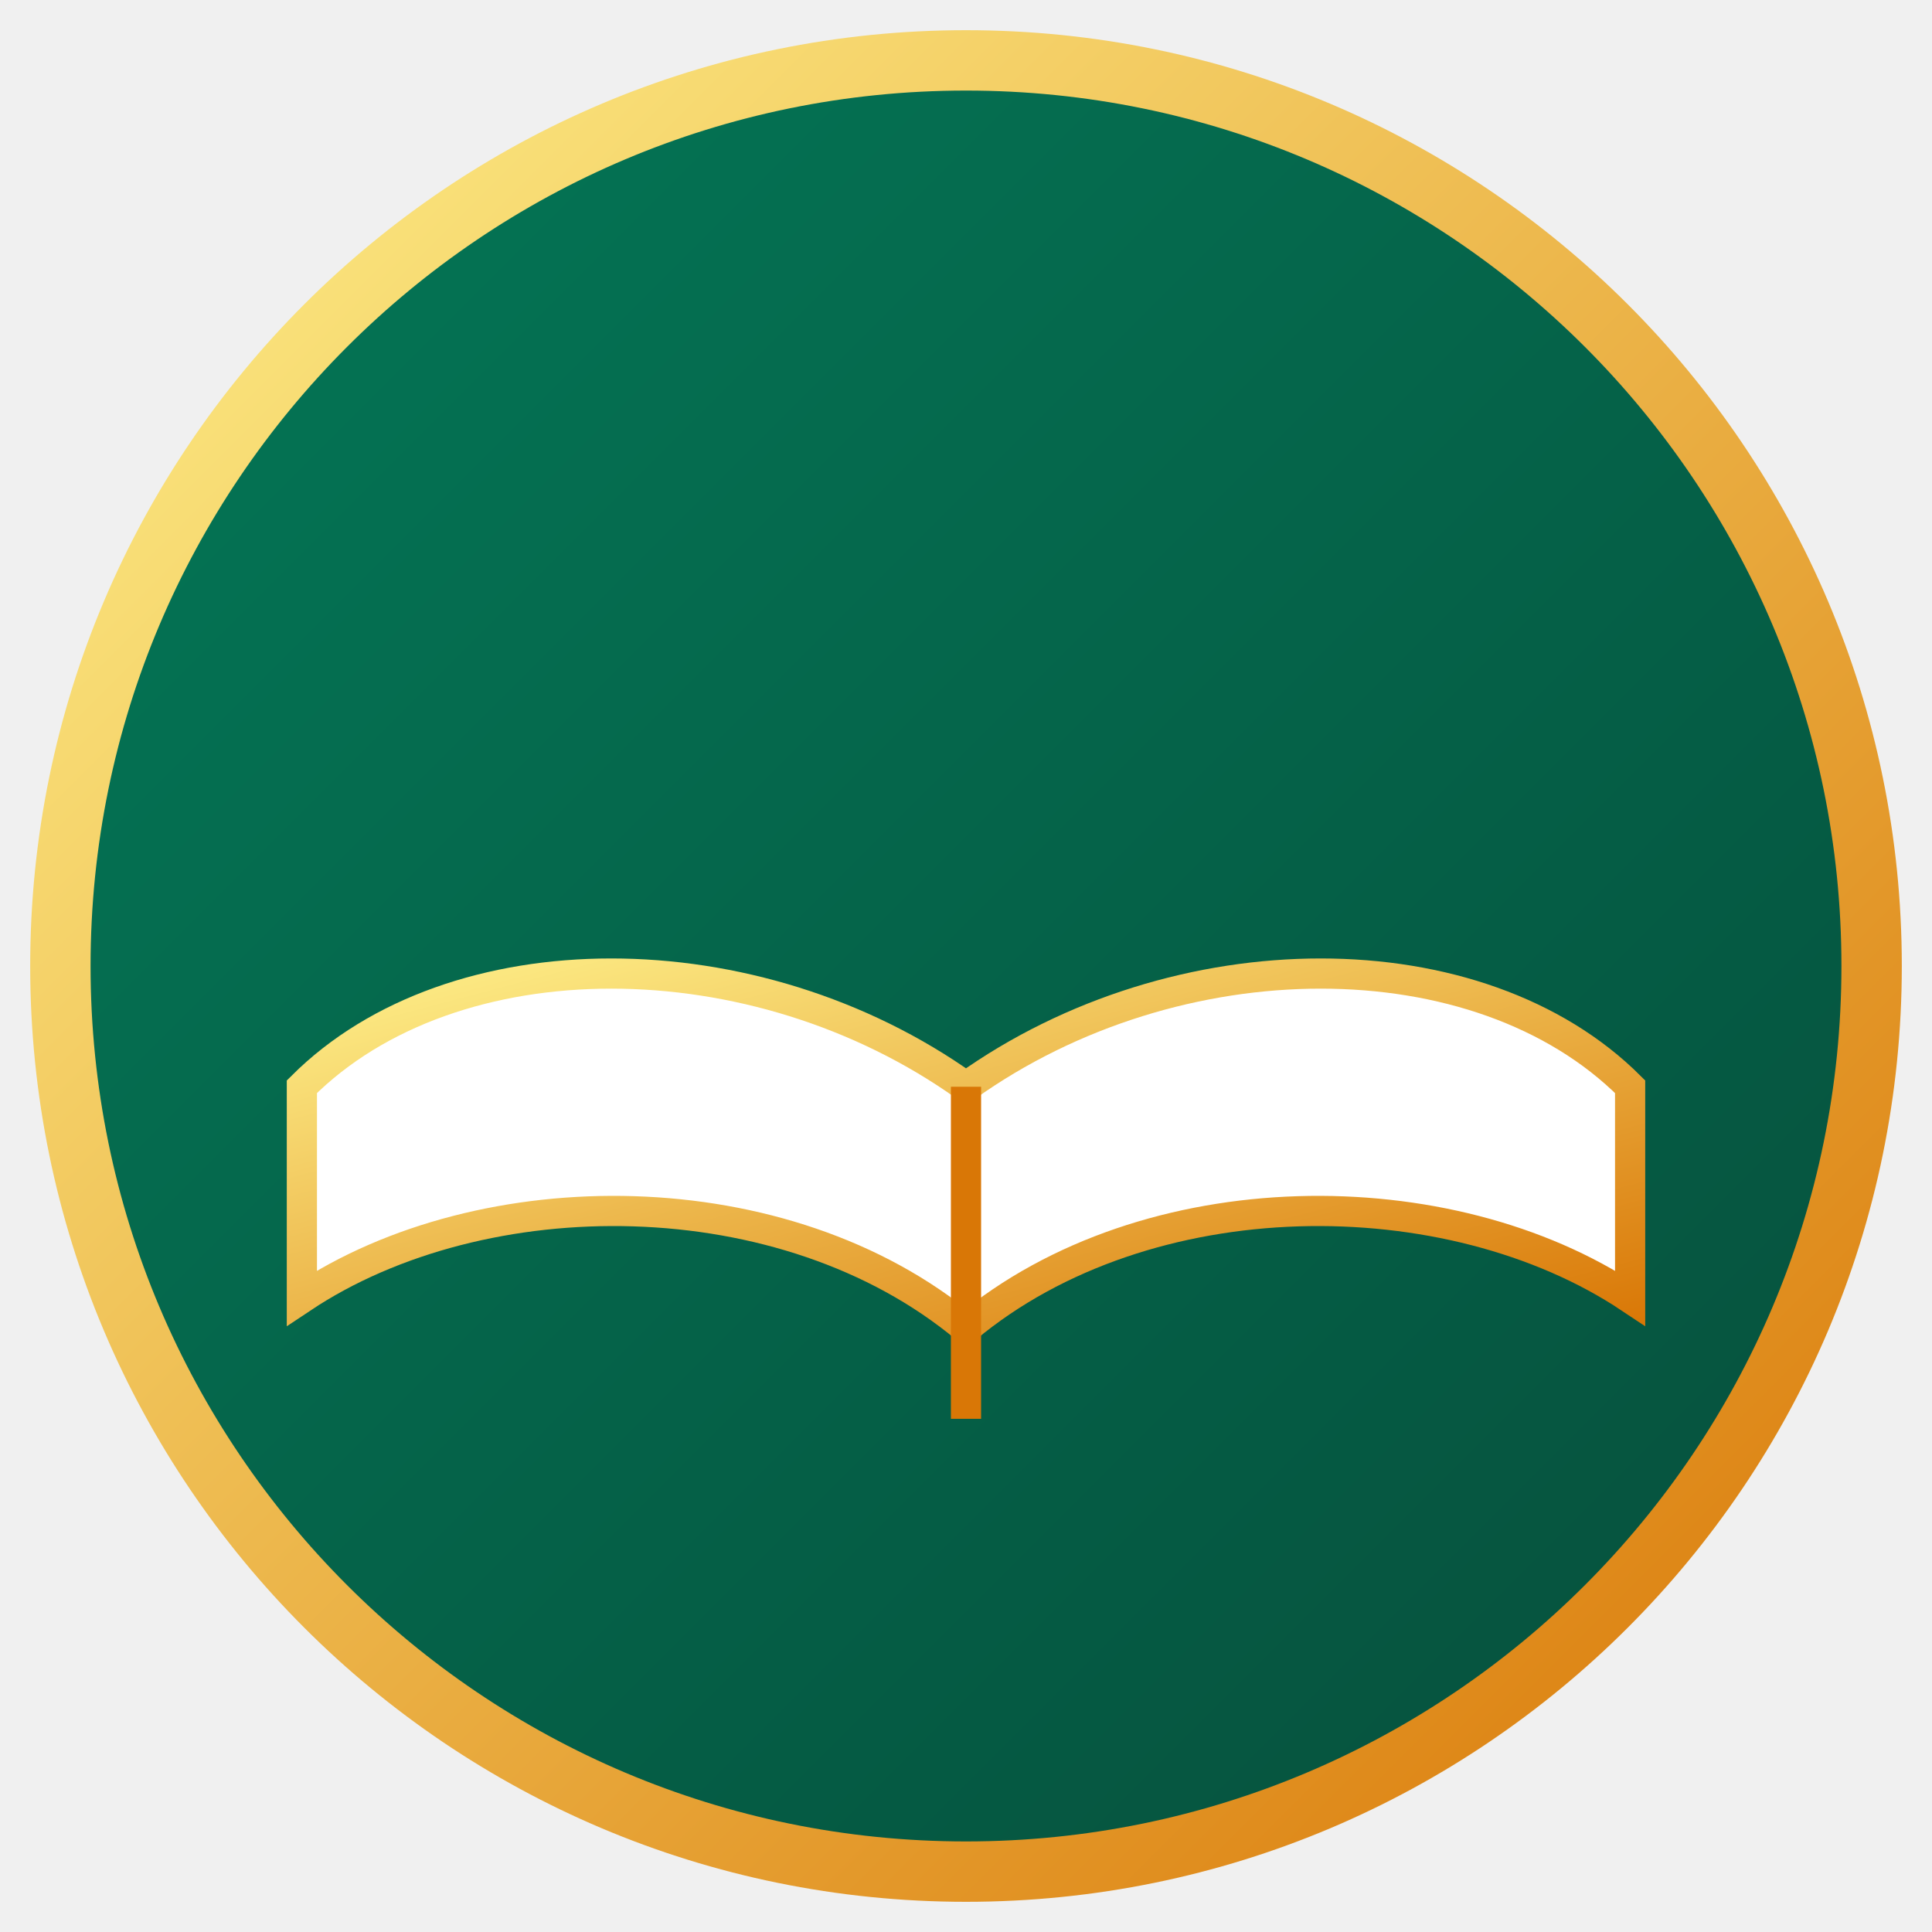
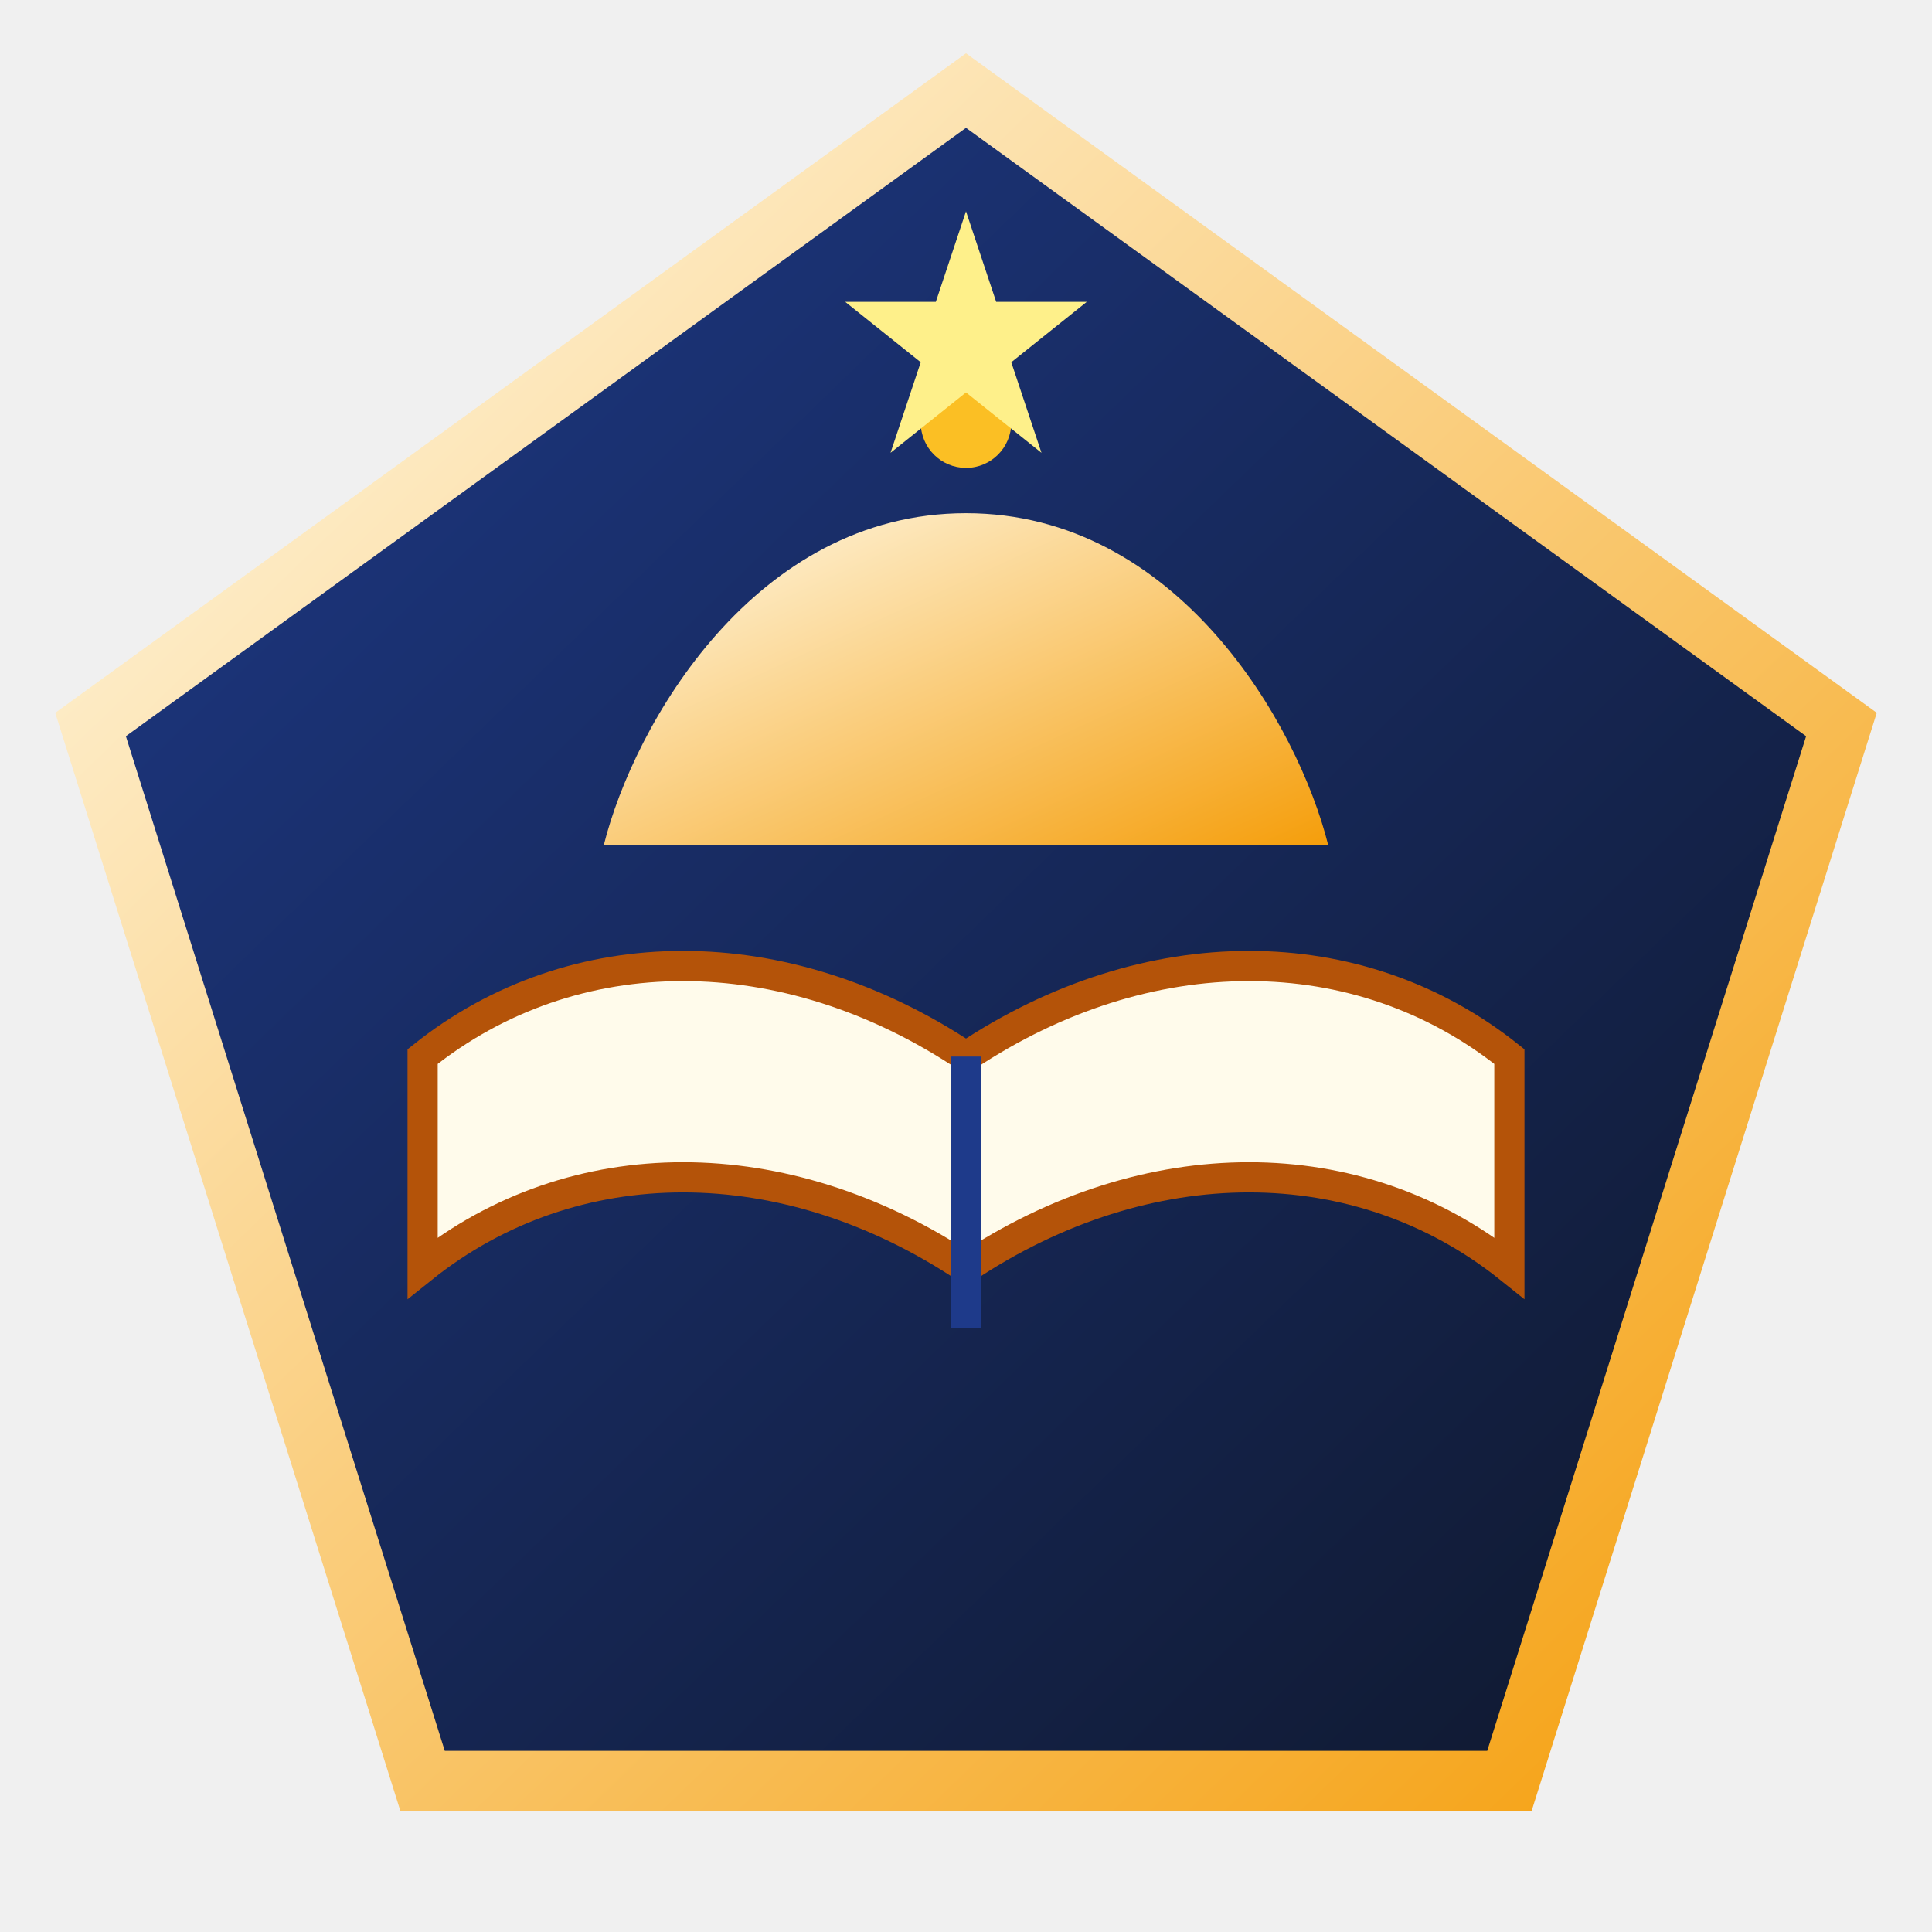
<svg xmlns="http://www.w3.org/2000/svg" viewBox="0 0 128 128">
  <defs>
-     <linearGradient id="emGrad" x1="0%" y1="0%" x2="100%" y2="100%">
-       <stop offset="0%" stop-color="#047857" />
-       <stop offset="100%" stop-color="#064e3b" />
+     <linearGradient id="navFav" x1="0%" y1="0%" x2="100%" y2="100%">
+       <stop offset="0%" stop-color="#1e3a8a" />
+       <stop offset="100%" stop-color="#0f172a" />
    </linearGradient>
-     <linearGradient id="gold" x1="0%" y1="0%" x2="100%" y2="100%">
-       <stop offset="0%" stop-color="#fef08a" />
-       <stop offset="100%" stop-color="#d97706" />
+     <linearGradient id="crmFav" x1="0%" y1="0%" x2="100%" y2="100%">
+       <stop offset="0%" stop-color="#fffbeb" />
+       <stop offset="100%" stop-color="#f59e0b" />
    </linearGradient>
  </defs>
-   <circle cx="64" cy="64" r="60" fill="url(#emGrad)" stroke="url(#gold)" stroke-width="4" />
-   <path d="M52 24 A 18 18 0 1 0 74 54 A 15 15 0 1 1 52 24 Z" fill="url(#gold)" />
-   <path d="M64 72 C50 62 30 62 20 72 L20 86 C32 78 52 78 64 88 C76 78 96 78 108 86 L108 72 C98 62 78 62 64 72 Z" fill="#ffffff" stroke="url(#gold)" stroke-width="2" />
-   <line x1="64" y1="72" x2="64" y2="94" stroke="#d97706" stroke-width="2" />
+   <polygon points="64,6 122,48 100,118 28,118 6,48" fill="url(#navFav)" stroke="url(#crmFav)" stroke-width="4" />
+   <path d="M64 34 C50 34 42 48 40 56 L88 56 C86 48 78 34 64 34 Z" fill="url(#crmFav)" />
+   <circle cx="64" cy="28" r="3" fill="#fbbf24" />
+   <path d="M64 70 C52 62 38 62 28 70 L28 84 C38 76 52 76 64 84 C76 76 90 76 100 84 L100 70 C90 62 76 62 64 70 Z" fill="#fffbeb" stroke="#b45309" stroke-width="2" />
+   <line x1="64" y1="70" x2="64" y2="88" stroke="#1e3a8a" stroke-width="2" />
+   <polygon points="64,14 66,20 72,20 67,24 69,30 64,26 59,30 61,24 56,20 62,20" fill="#fef08a" />
</svg>
